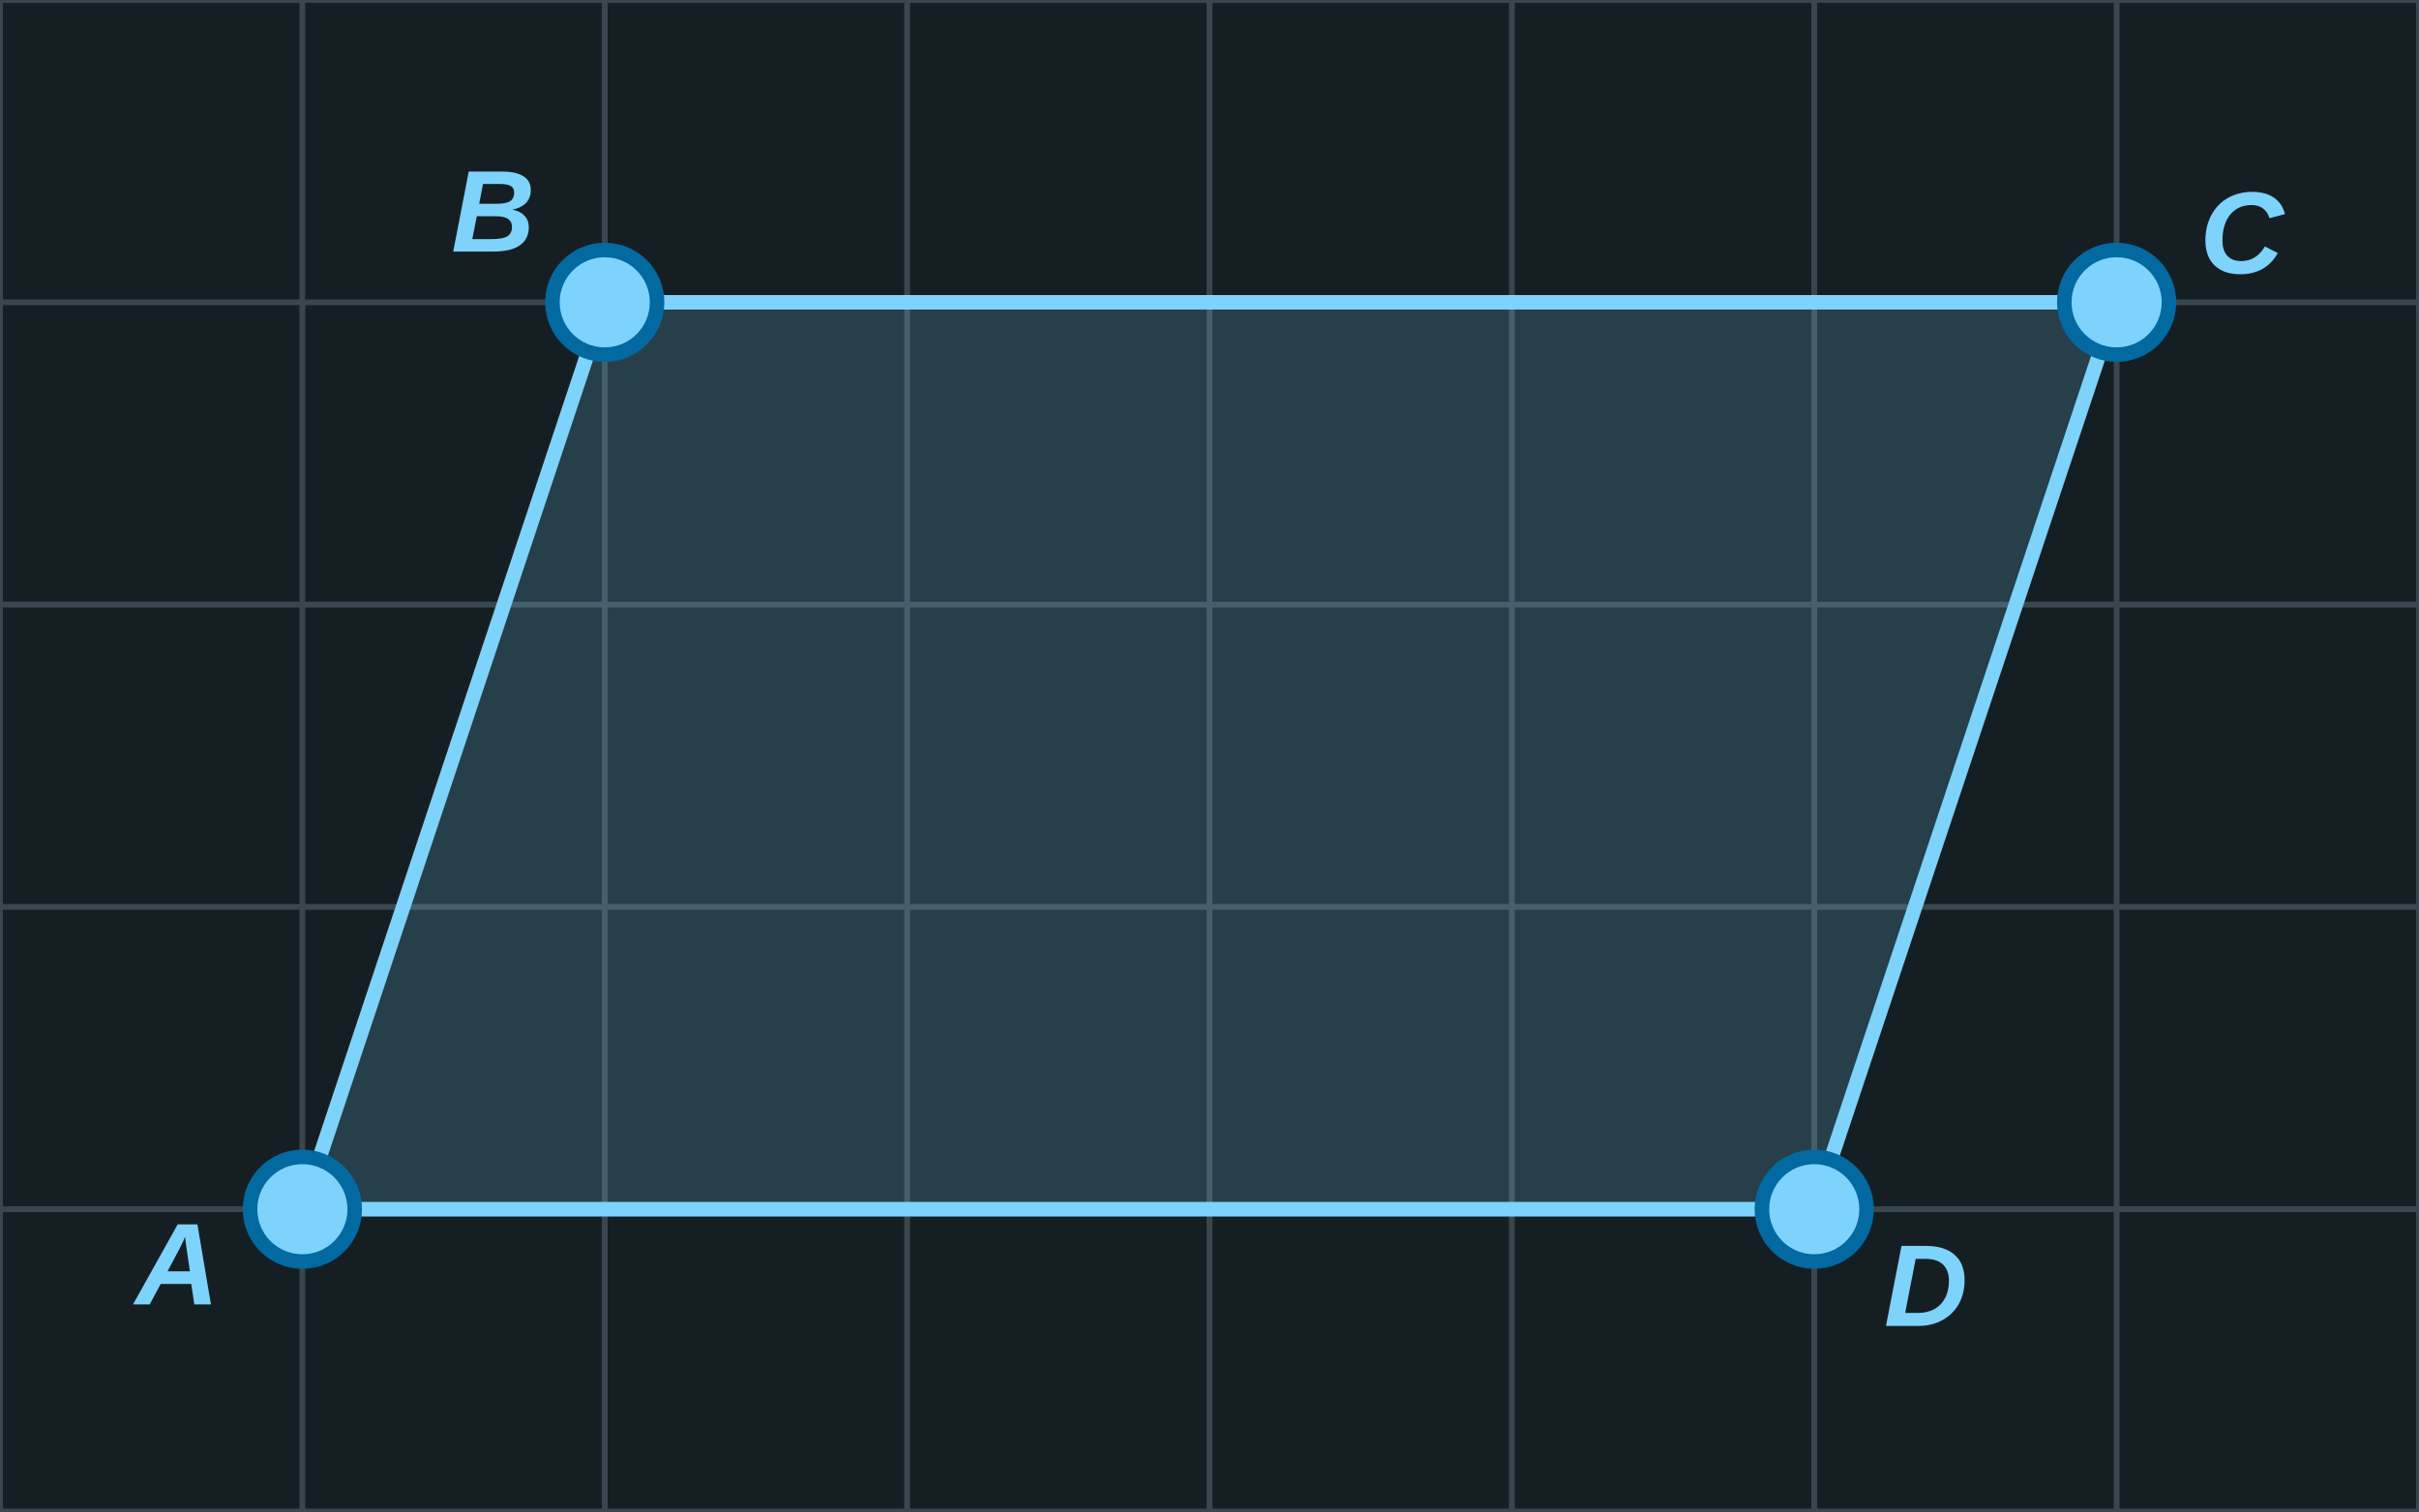
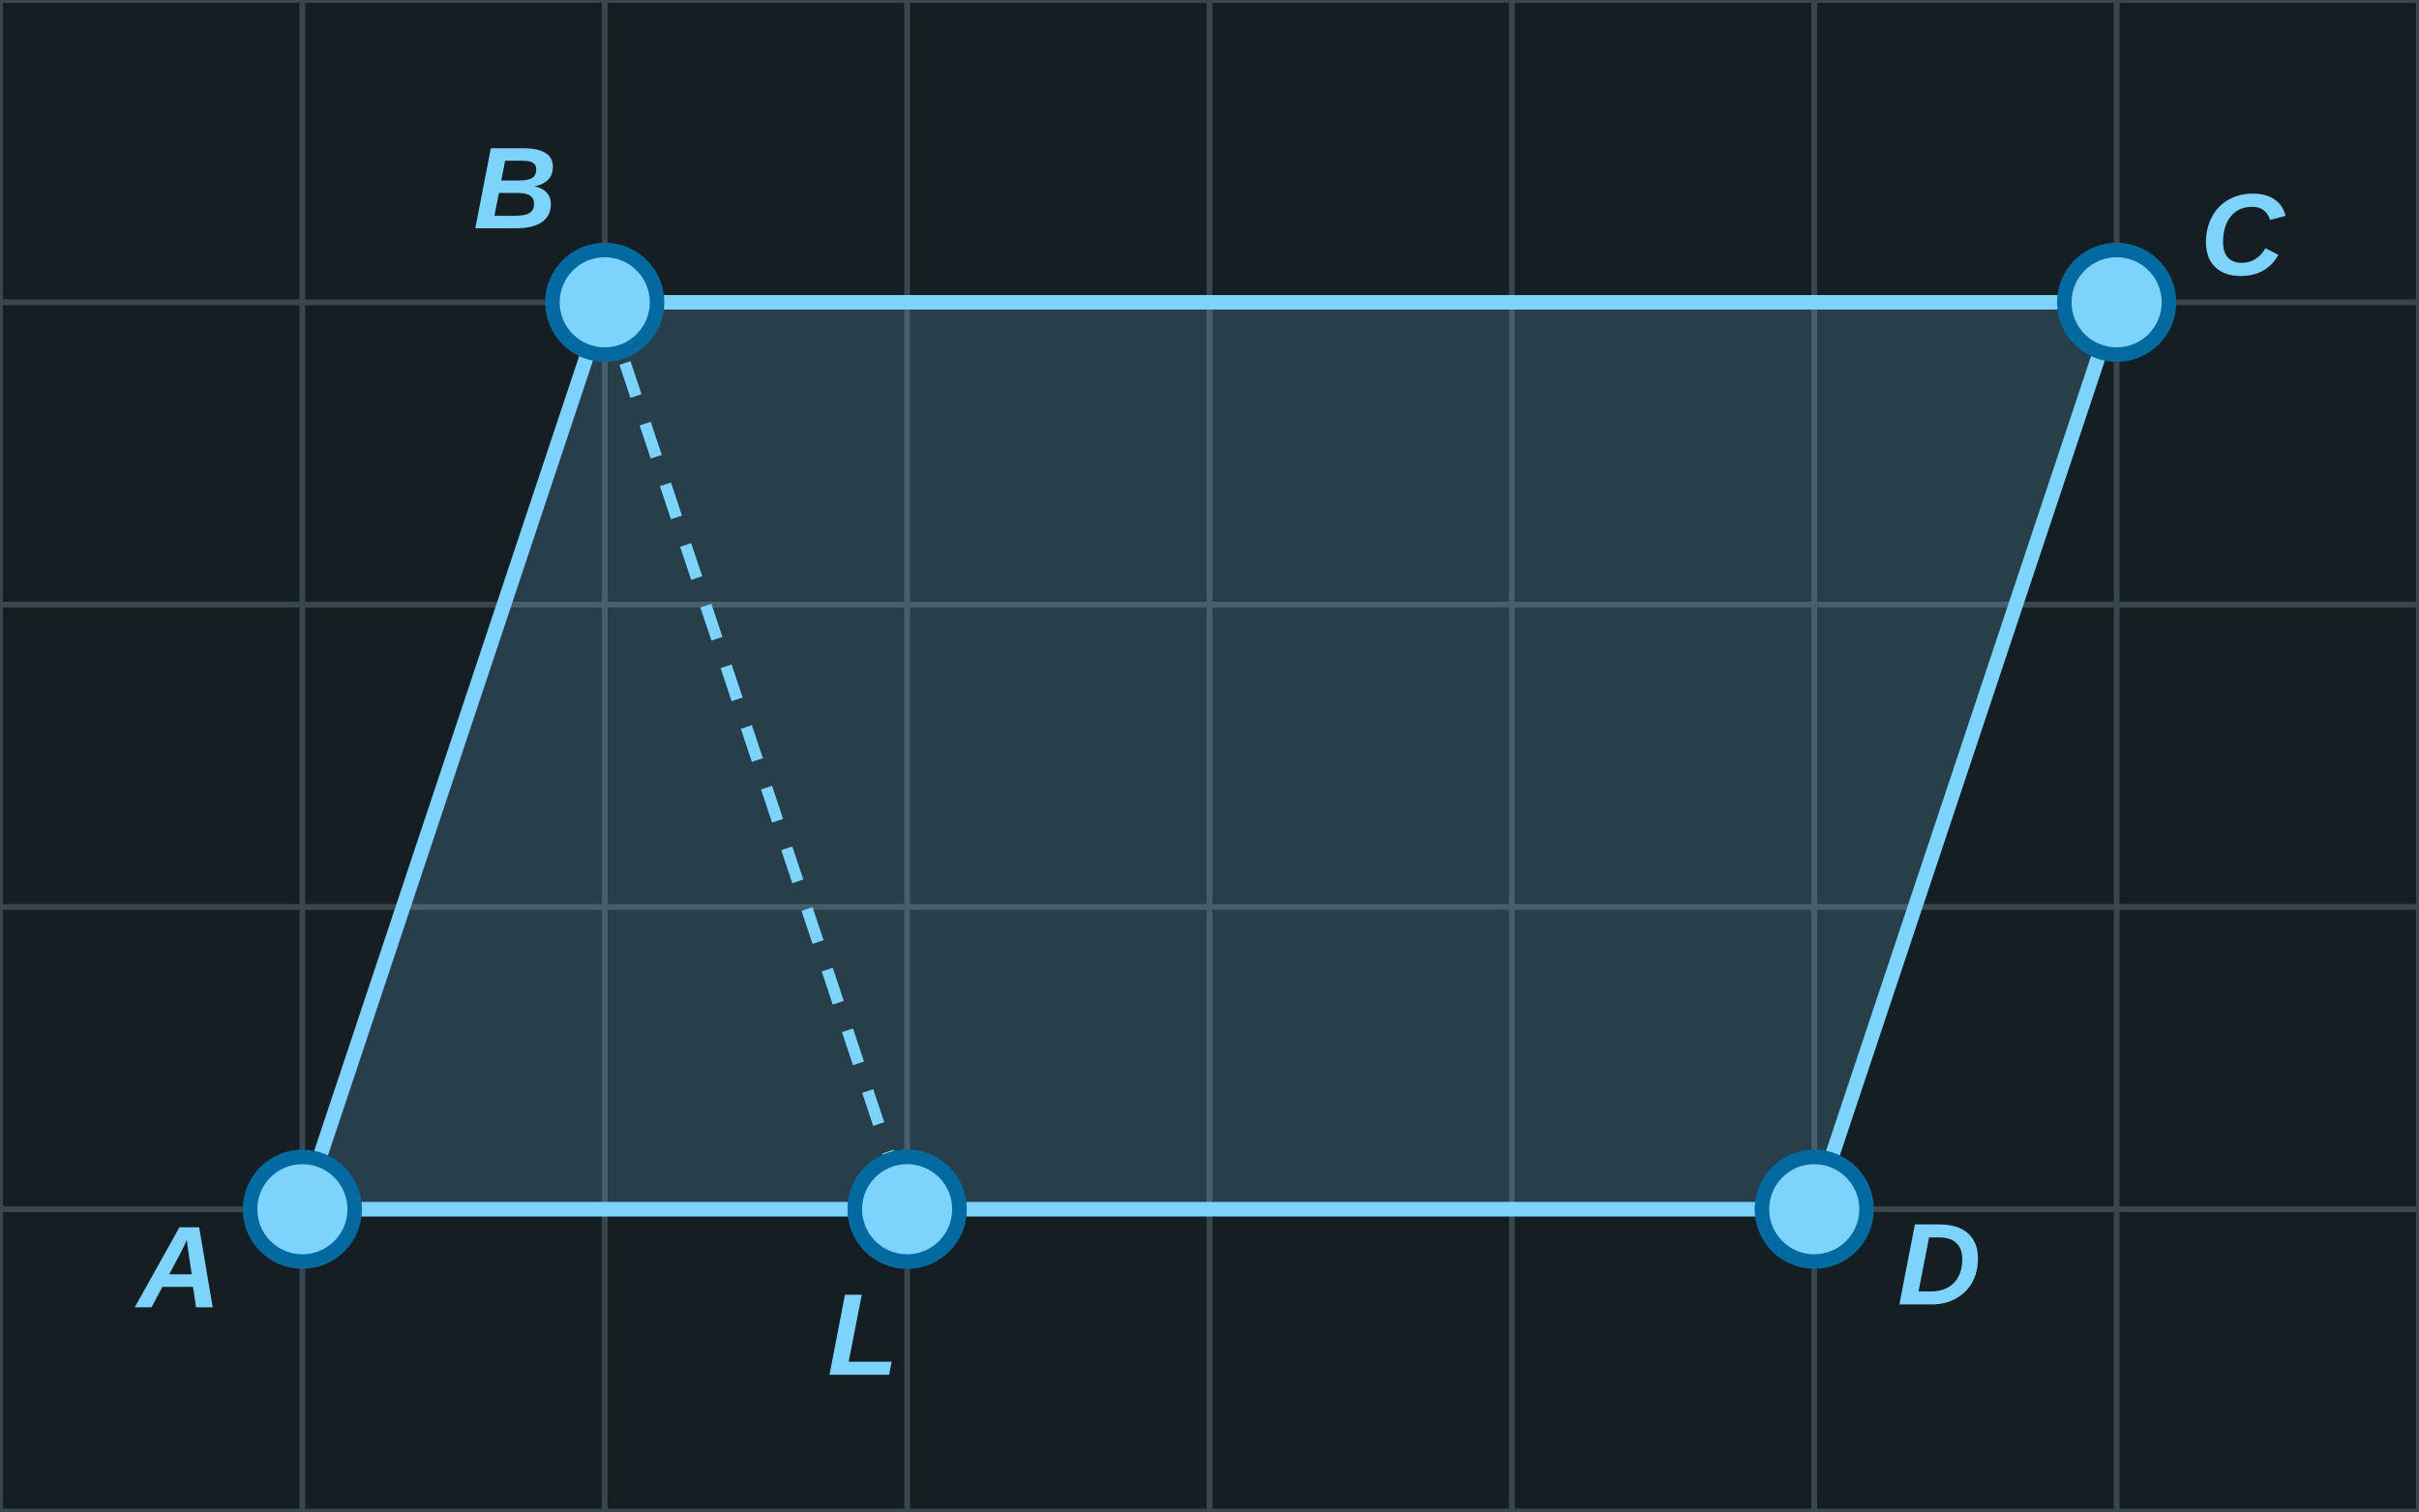
<svg xmlns="http://www.w3.org/2000/svg" width="416" height="260" viewBox="0 0 416 260">
  <rect x="0" y="0" width="416" height="260" fill="#151F23" />
  <line x1="0" y1="0" x2="0" y2="260" stroke="#3A464E" stroke-width="1" />
  <line x1="52" y1="0" x2="52" y2="260" stroke="#3A464E" stroke-width="1" />
  <line x1="104" y1="0" x2="104" y2="260" stroke="#3A464E" stroke-width="1" />
  <line x1="156" y1="0" x2="156" y2="260" stroke="#3A464E" stroke-width="1" />
  <line x1="208" y1="0" x2="208" y2="260" stroke="#3A464E" stroke-width="1" />
  <line x1="260" y1="0" x2="260" y2="260" stroke="#3A464E" stroke-width="1" />
  <line x1="312" y1="0" x2="312" y2="260" stroke="#3A464E" stroke-width="1" />
  <line x1="364" y1="0" x2="364" y2="260" stroke="#3A464E" stroke-width="1" />
  <line x1="416" y1="0" x2="416" y2="260" stroke="#3A464E" stroke-width="1" />
  <line x1="0" y1="0" x2="416" y2="0" stroke="#3A464E" stroke-width="1" />
  <line x1="0" y1="52" x2="416" y2="52" stroke="#3A464E" stroke-width="1" />
  <line x1="0" y1="104" x2="416" y2="104" stroke="#3A464E" stroke-width="1" />
  <line x1="0" y1="156" x2="416" y2="156" stroke="#3A464E" stroke-width="1" />
  <line x1="0" y1="208" x2="416" y2="208" stroke="#3A464E" stroke-width="1" />
  <line x1="0" y1="260" x2="416" y2="260" stroke="#3A464E" stroke-width="1" />
  <polygon points="52.0,208.0 104.0,52.0 364.0,52.0 312.0,208.0" fill="#7dd3fc" fill-opacity="0.18" stroke="#7dd3fc" stroke-width="2.5" stroke-linejoin="round" />
+   <polyline points="104.0,52.0 156.0,208.0" fill="none" stroke="#7dd3fc" stroke-width="2" stroke-linejoin="round" stroke-dasharray="6,5" />
  <circle cx="52.0" cy="208.0" r="9" fill="#7dd3fc" stroke="#0369a1" stroke-width="2.5" />
-   <text x="30.5" y="218.7" font-family="Arial, sans-serif" font-style="italic" font-weight="bold" font-size="20" fill="#7dd3fc" text-anchor="middle" dominant-baseline="middle">A</text>
+   <text x="30.8" y="219.2" font-family="Arial, sans-serif" font-style="italic" font-weight="bold" font-size="20" fill="#7dd3fc" text-anchor="middle" dominant-baseline="middle">A</text>
  <circle cx="104.0" cy="52.0" r="9" fill="#7dd3fc" stroke="#0369a1" stroke-width="2.5" />
-   <text x="84.8" y="37.6" font-family="Arial, sans-serif" font-style="italic" font-weight="bold" font-size="20" fill="#7dd3fc" text-anchor="middle" dominant-baseline="middle">B</text>
+   <text x="88.6" y="33.6" font-family="Arial, sans-serif" font-style="italic" font-weight="bold" font-size="20" fill="#7dd3fc" text-anchor="middle" dominant-baseline="middle">B</text>
  <circle cx="364.0" cy="52.0" r="9" fill="#7dd3fc" stroke="#0369a1" stroke-width="2.5" />
-   <text x="385.5" y="41.3" font-family="Arial, sans-serif" font-style="italic" font-weight="bold" font-size="20" fill="#7dd3fc" text-anchor="middle" dominant-baseline="middle">C</text>
+   <text x="385.6" y="41.6" font-family="Arial, sans-serif" font-style="italic" font-weight="bold" font-size="20" fill="#7dd3fc" text-anchor="middle" dominant-baseline="middle">C</text>
  <circle cx="312.0" cy="208.0" r="9" fill="#7dd3fc" stroke="#0369a1" stroke-width="2.5" />
-   <text x="331.2" y="222.4" font-family="Arial, sans-serif" font-style="italic" font-weight="bold" font-size="20" fill="#7dd3fc" text-anchor="middle" dominant-baseline="middle">D</text>
+   <text x="333.5" y="218.7" font-family="Arial, sans-serif" font-style="italic" font-weight="bold" font-size="20" fill="#7dd3fc" text-anchor="middle" dominant-baseline="middle">D</text>
+   <circle cx="156.0" cy="208.0" r="9" fill="#7dd3fc" stroke="#0369a1" stroke-width="2.5" />
+   <circle cx="156.0" cy="208.0" r="9" fill="#7dd3fc" stroke="#0369a1" stroke-width="2.5" />
+   <text x="148.4" y="230.8" font-family="Arial, sans-serif" font-style="italic" font-weight="bold" font-size="20" fill="#7dd3fc" text-anchor="middle" dominant-baseline="middle">L</text>
</svg>
